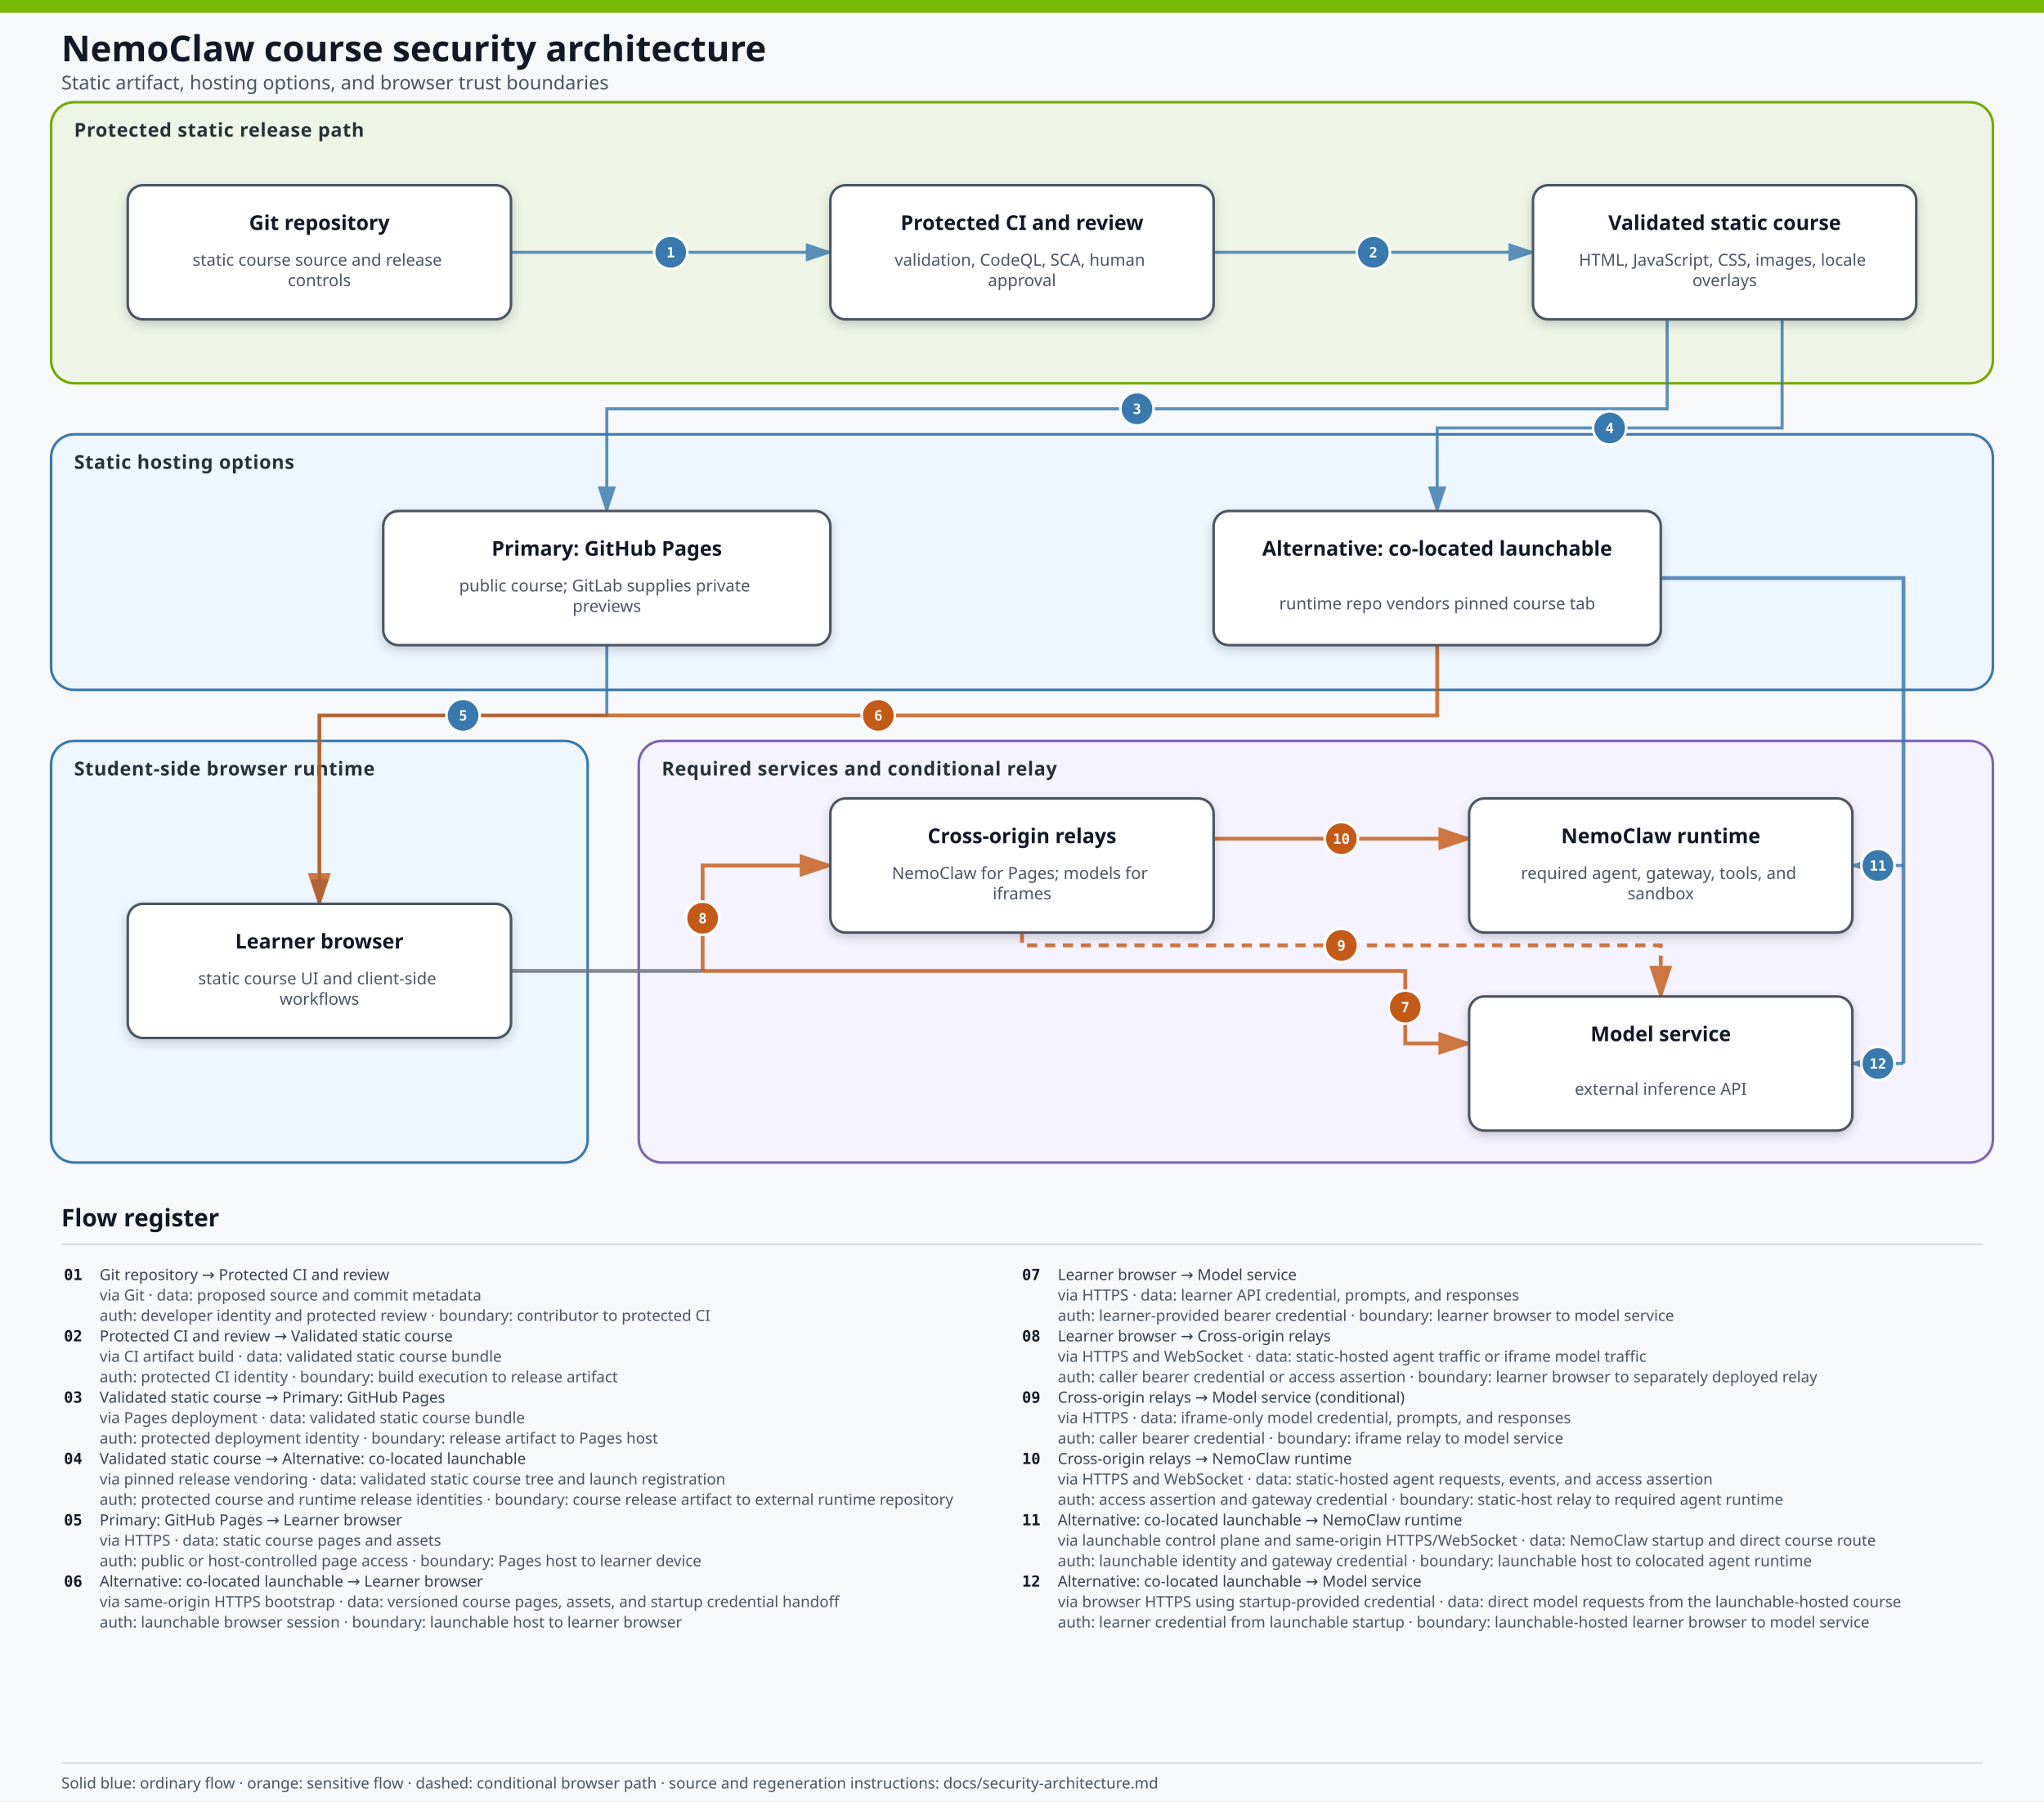
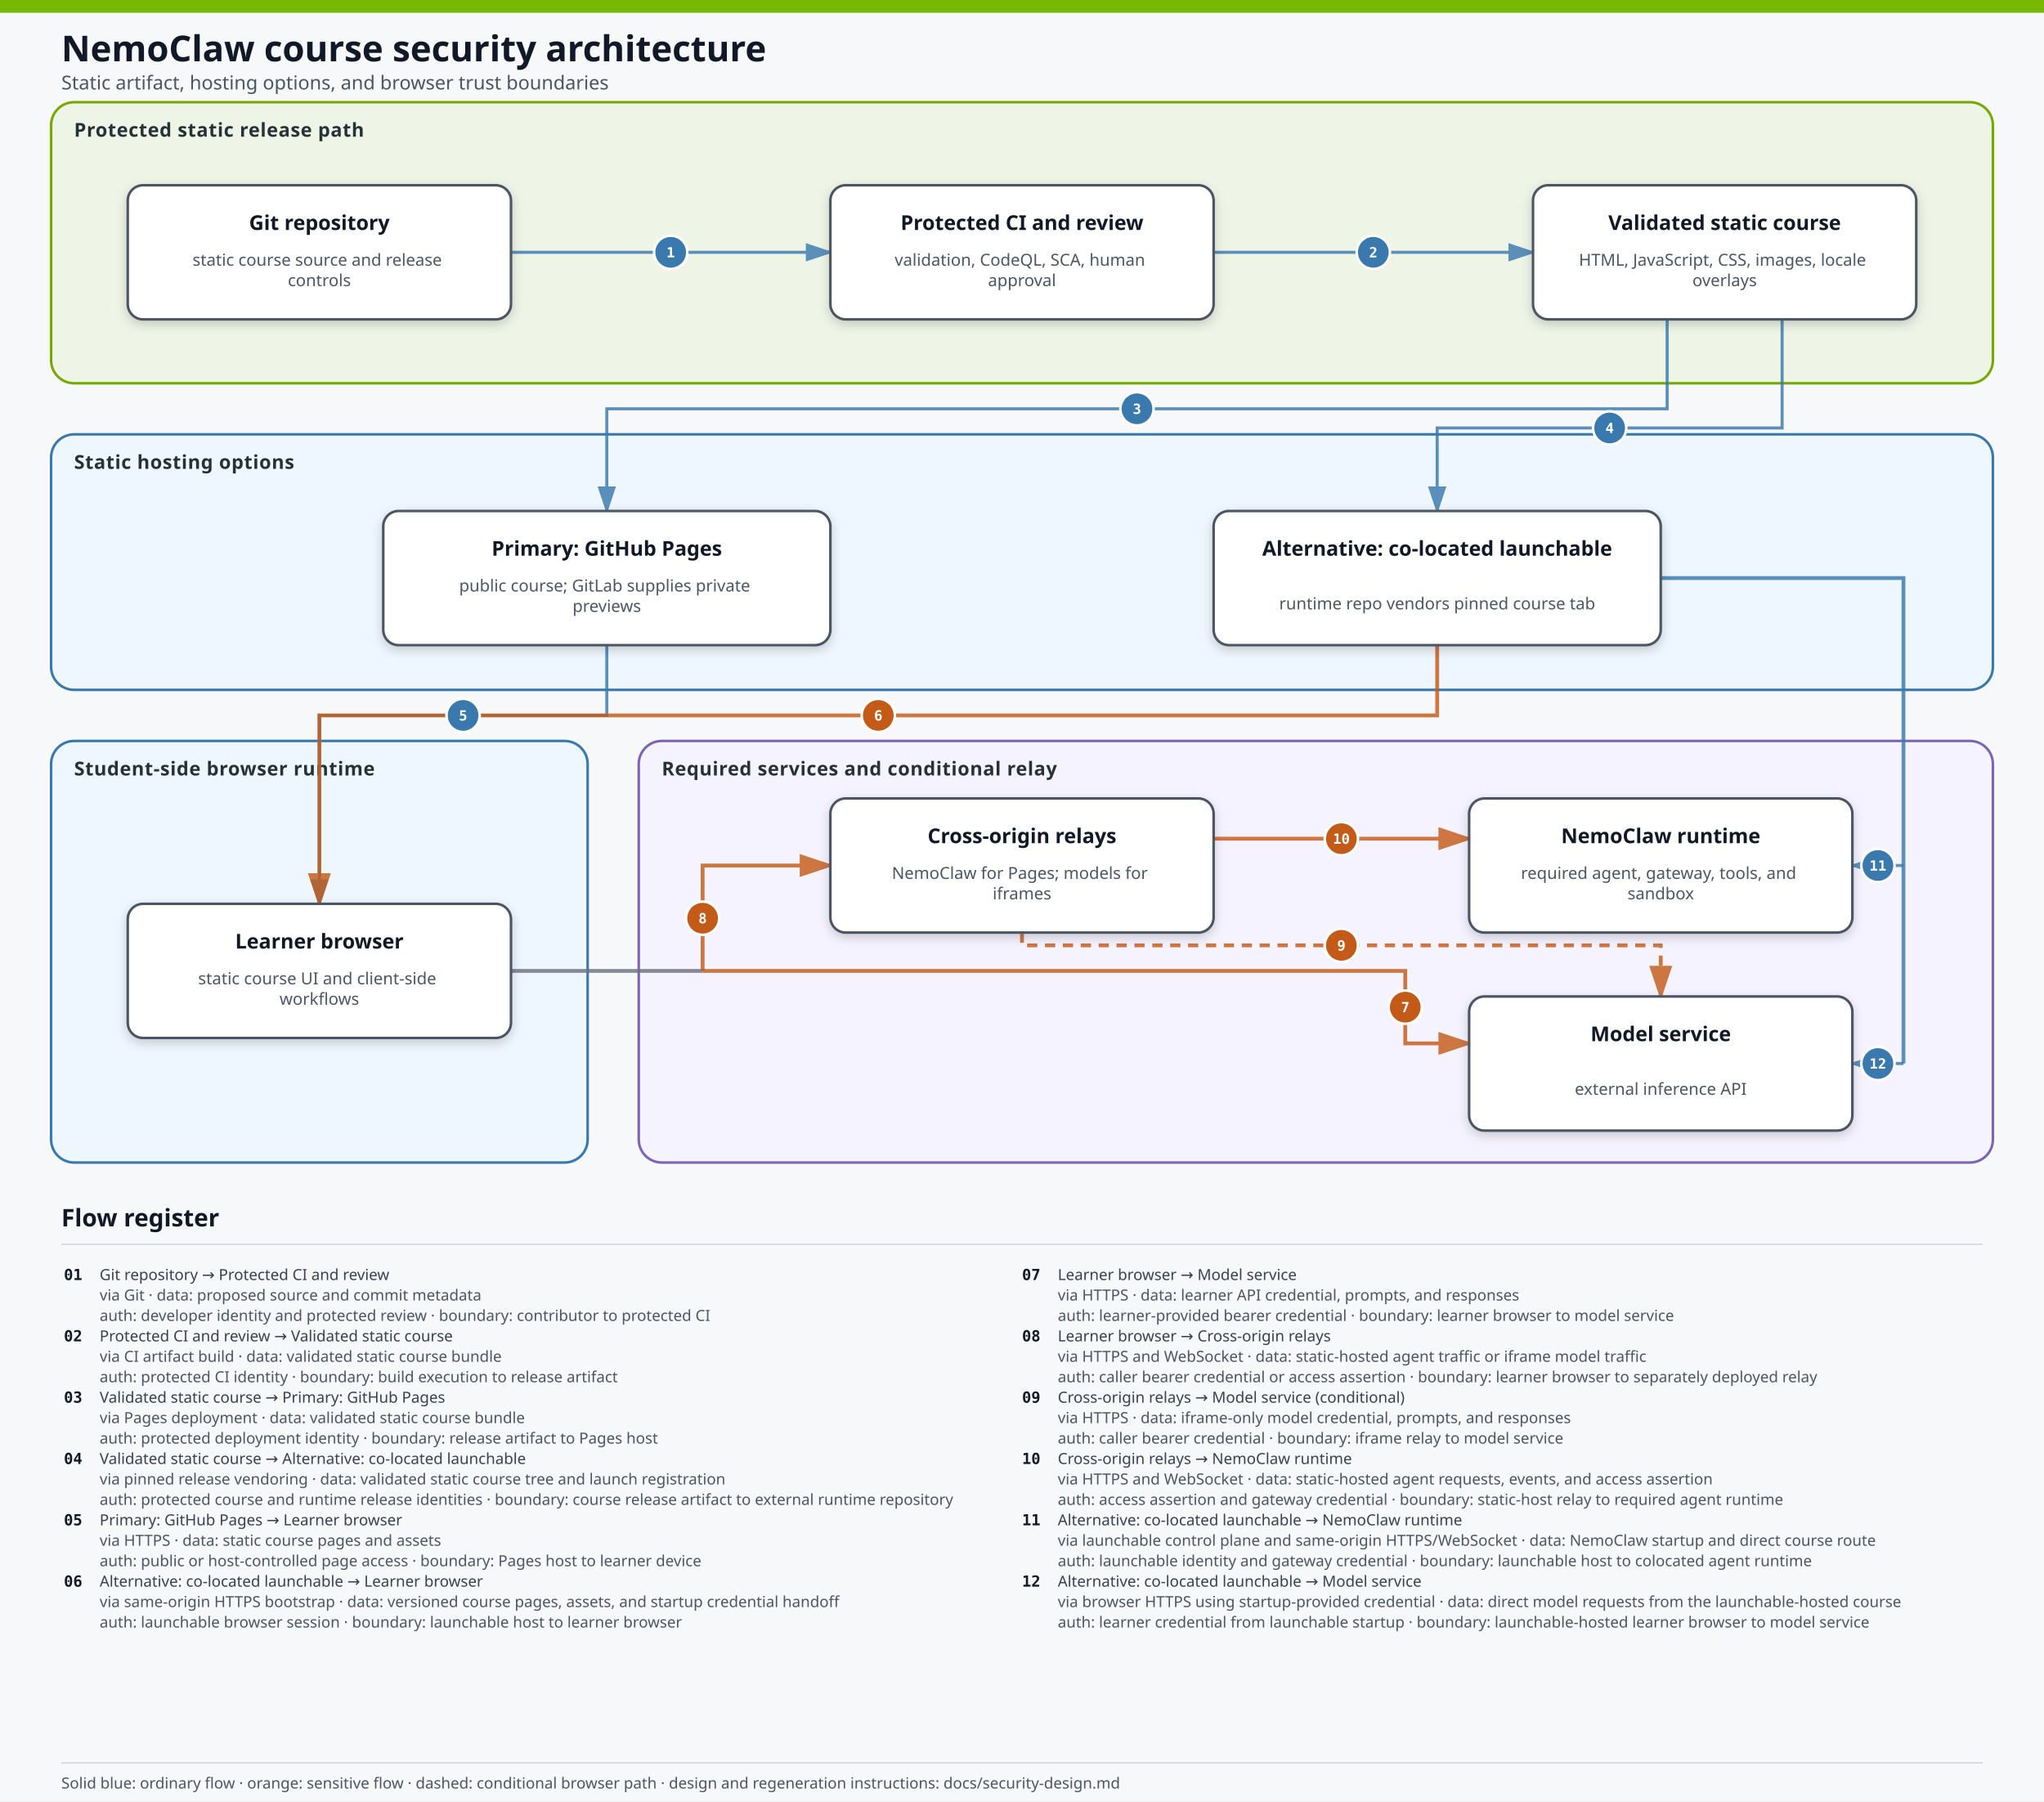
<svg xmlns="http://www.w3.org/2000/svg" viewBox="0 0 1600 1410" role="img" aria-labelledby="title desc" data-architecture-schema="nemoclaw-security-architecture/1">
  <defs>
    <marker id="arrow" markerWidth="10" markerHeight="10" refX="8" refY="3" orient="auto" markerUnits="strokeWidth">
      <path d="M0,0 L0,6 L9,3 z" fill="context-stroke" />
    </marker>
    <filter id="shadow" x="-10%" y="-10%" width="120%" height="130%">
      <feDropShadow dx="0" dy="3" stdDeviation="4" flood-opacity=".18" />
    </filter>
  </defs>
  <style>
  .bg{fill:#f7f8fa}.title{font:700 28px system-ui,sans-serif;fill:#111827}.subtitle{font:15px system-ui,sans-serif;fill:#4b5563}
  .zone{stroke-width:2;rx:18}.zone.supply{fill:#eef5e7;stroke:#76a900}.zone.external{fill:#f5f3ff;stroke:#7c65b5}.zone.gateway{fill:#eef6ff;stroke:#3979ad}.zone.internal{fill:#edf8f1;stroke:#37805a}.zone.host{fill:#fff4e8;stroke:#bf6b24}
  .zone-label{font:700 15px system-ui,sans-serif;letter-spacing:.4px;fill:#263238}.node{fill:#fff;stroke:#4b5563;stroke-width:2;rx:12;filter:url(#shadow)}
  .node.privileged{stroke:#c45a18;stroke-width:3}.node.conditional{stroke-dasharray:8 6}.node-label{font:700 16px system-ui,sans-serif;fill:#111827}.node-detail{font:13px system-ui,sans-serif;fill:#4b5563}
  .edge{fill:none;stroke:#3979ad;stroke-width:2.4;opacity:.82;marker-end:url(#arrow)}.edge.sensitive{stroke:#c45a18;stroke-width:3}.edge.conditional{stroke-dasharray:8 6}
  .trunk{fill:none;stroke:#3979ad;stroke-width:3;opacity:.82}.trunk.neutral{stroke:#6b7280}
  .edge-id{font:700 11px ui-monospace,monospace;fill:#fff}.edge-badge{fill:#3979ad;stroke:#fff;stroke-width:2}.edge-badge.sensitive{fill:#c45a18}
  .legend-title{font:700 19px system-ui,sans-serif;fill:#111827}.legend-text{font:12px system-ui,sans-serif;fill:#374151}.legend-id{font:700 12px ui-monospace,monospace;fill:#111827}
  .note{font:12px system-ui,sans-serif;fill:#4b5563}.rail{fill:#76b900}
</style>
  <rect class="bg" width="1600" height="1410" />
  <rect class="rail" x="0" y="0" width="1600" height="10" />
  <text class="title" x="48" y="48">NemoClaw course security architecture</text>
  <text class="subtitle" x="48" y="70">Static artifact, hosting options, and browser trust boundaries</text>
  <rect class="zone supply" x="40" y="80" width="1520" height="220" />
  <text class="zone-label" x="58" y="107">Protected static release path</text>
  <rect class="zone gateway" x="40" y="340" width="1520" height="200" />
  <text class="zone-label" x="58" y="367">Static hosting options</text>
  <rect class="zone gateway" x="40" y="580" width="420" height="330" />
  <text class="zone-label" x="58" y="607">Student-side browser runtime</text>
  <rect class="zone external" x="500" y="580" width="1060" height="330" />
  <text class="zone-label" x="518" y="607">Required services and conditional relay</text>
  <polyline class="trunk neutral" points="400,760 550,760" />
  <polyline class="trunk" points="1300,452.5 1490,452.5 1490,677.5 1490,832.5" />
  <polyline class="edge" points="400,197.5 525,197.5 525,197.5 650,197.5" />
  <polyline class="edge" points="950,197.5 1075,197.5 1075,197.5 1200,197.5" />
  <polyline class="edge" points="1305,250 1305,320 475,320 475,400" />
  <polyline class="edge" points="1395,250 1395,335 1125,335 1125,400" />
  <polyline class="edge" points="475,505 475,560 250,560 250,707.5" />
  <polyline class="edge sensitive" points="1125,505 1125,560 250,560 250,707.5" />
  <polyline class="edge sensitive" points="550,760 1100,760 1100,816.75 1150,816.75" />
  <polyline class="edge sensitive" points="550,760 550,677.5 650,677.5" />
  <polyline class="edge sensitive conditional" points="800,730 800,740 1300,740 1300,780" />
  <polyline class="edge sensitive" points="950,656.5 1050,656.5 1050,656.5 1150,656.5" />
  <polyline class="edge" points="1490,677.5 1470,677.5 1470,677.5 1450,677.5" />
  <polyline class="edge" points="1490,832.5 1470,832.5 1470,832.5 1450,832.5" />
  <circle class="edge-badge" cx="525" cy="197.5" r="13" />
  <text class="edge-id" x="525" y="201.5" text-anchor="middle">1</text>
  <circle class="edge-badge" cx="1075" cy="197.5" r="13" />
  <text class="edge-id" x="1075" y="201.5" text-anchor="middle">2</text>
  <circle class="edge-badge" cx="890" cy="320" r="13" />
  <text class="edge-id" x="890" y="324" text-anchor="middle">3</text>
  <circle class="edge-badge" cx="1260" cy="335" r="13" />
  <text class="edge-id" x="1260" y="339" text-anchor="middle">4</text>
  <circle class="edge-badge" cx="362.5" cy="560" r="13" />
  <text class="edge-id" x="362.5" y="564" text-anchor="middle">5</text>
  <circle class="edge-badge sensitive" cx="687.5" cy="560" r="13" />
  <text class="edge-id" x="687.5" y="564" text-anchor="middle">6</text>
  <circle class="edge-badge sensitive" cx="1100" cy="788.375" r="13" />
  <text class="edge-id" x="1100" y="792.375" text-anchor="middle">7</text>
  <circle class="edge-badge sensitive" cx="550" cy="718.75" r="13" />
  <text class="edge-id" x="550" y="722.75" text-anchor="middle">8</text>
  <circle class="edge-badge sensitive" cx="1050" cy="740" r="13" />
  <text class="edge-id" x="1050" y="744" text-anchor="middle">9</text>
  <circle class="edge-badge sensitive" cx="1050" cy="656.5" r="13" />
  <text class="edge-id" x="1050" y="660.5" text-anchor="middle">10</text>
  <circle class="edge-badge" cx="1470" cy="677.5" r="13" />
  <text class="edge-id" x="1470" y="681.5" text-anchor="middle">11</text>
  <circle class="edge-badge" cx="1470" cy="832.5" r="13" />
  <text class="edge-id" x="1470" y="836.5" text-anchor="middle">12</text>
  <rect class="node" x="100" y="145" width="300" height="105" />
  <text x="250" y="180" text-anchor="middle" class="node-label">
    <tspan x="250" dy="0">Git repository</tspan>
  </text>
  <text x="250" y="208" text-anchor="middle" class="node-detail">
    <tspan x="250" dy="0">static course source and release</tspan>
    <tspan x="250" dy="16">controls</tspan>
  </text>
  <rect class="node" x="650" y="145" width="300" height="105" />
  <text x="800" y="180" text-anchor="middle" class="node-label">
    <tspan x="800" dy="0">Protected CI and review</tspan>
  </text>
  <text x="800" y="208" text-anchor="middle" class="node-detail">
    <tspan x="800" dy="0">validation, CodeQL, SCA, human</tspan>
    <tspan x="800" dy="16">approval</tspan>
  </text>
  <rect class="node" x="1200" y="145" width="300" height="105" />
  <text x="1350" y="180" text-anchor="middle" class="node-label">
    <tspan x="1350" dy="0">Validated static course</tspan>
  </text>
  <text x="1350" y="208" text-anchor="middle" class="node-detail">
    <tspan x="1350" dy="0">HTML, JavaScript, CSS, images, locale</tspan>
    <tspan x="1350" dy="16">overlays</tspan>
  </text>
  <rect class="node" x="300" y="400" width="350" height="105" />
  <text x="475" y="435" text-anchor="middle" class="node-label">
    <tspan x="475" dy="0">Primary: GitHub Pages</tspan>
  </text>
  <text x="475" y="463" text-anchor="middle" class="node-detail">
    <tspan x="475" dy="0">public course; GitLab supplies private</tspan>
    <tspan x="475" dy="16">previews</tspan>
  </text>
  <rect class="node" x="950" y="400" width="350" height="105" />
  <text x="1125" y="435" text-anchor="middle" class="node-label">
    <tspan x="1125" dy="0">Alternative: co-located launchable</tspan>
  </text>
  <text x="1125" y="477" text-anchor="middle" class="node-detail">
    <tspan x="1125" dy="0">runtime repo vendors pinned course tab</tspan>
  </text>
  <rect class="node" x="100" y="707.5" width="300" height="105" />
  <text x="250" y="742.5" text-anchor="middle" class="node-label">
    <tspan x="250" dy="0">Learner browser</tspan>
  </text>
  <text x="250" y="770.5" text-anchor="middle" class="node-detail">
    <tspan x="250" dy="0">static course UI and client-side</tspan>
    <tspan x="250" dy="16">workflows</tspan>
  </text>
  <rect class="node" x="1150" y="780" width="300" height="105" />
  <text x="1300" y="815" text-anchor="middle" class="node-label">
    <tspan x="1300" dy="0">Model service</tspan>
  </text>
  <text x="1300" y="857" text-anchor="middle" class="node-detail">
    <tspan x="1300" dy="0">external inference API</tspan>
  </text>
  <rect class="node" x="1150" y="625" width="300" height="105" />
  <text x="1300" y="660" text-anchor="middle" class="node-label">
    <tspan x="1300" dy="0">NemoClaw runtime</tspan>
  </text>
  <text x="1300" y="688" text-anchor="middle" class="node-detail">
    <tspan x="1300" dy="0">required agent, gateway, tools, and</tspan>
    <tspan x="1300" dy="16">sandbox</tspan>
  </text>
  <rect class="node" x="650" y="625" width="300" height="105" />
  <text x="800" y="660" text-anchor="middle" class="node-label">
    <tspan x="800" dy="0">Cross-origin relays</tspan>
  </text>
  <text x="800" y="688" text-anchor="middle" class="node-detail">
    <tspan x="800" dy="0">NemoClaw for Pages; models for</tspan>
    <tspan x="800" dy="16">iframes</tspan>
  </text>
  <text class="legend-title" x="48" y="960">Flow register</text>
  <line x1="48" y1="974" x2="1552" y2="974" stroke="#d1d5db" />
  <text class="legend-id" x="50" y="1002">01</text>
  <text class="legend-text" x="78" y="1002">Git repository → Protected CI and review</text>
  <text class="note" x="78" y="1018">via Git · data: proposed source and commit metadata</text>
  <text class="note" x="78" y="1034">auth: developer identity and protected review · boundary: contributor to protected CI</text>
  <text class="legend-id" x="50" y="1050">02</text>
  <text class="legend-text" x="78" y="1050">Protected CI and review → Validated static course</text>
  <text class="note" x="78" y="1066">via CI artifact build · data: validated static course bundle</text>
  <text class="note" x="78" y="1082">auth: protected CI identity · boundary: build execution to release artifact</text>
  <text class="legend-id" x="50" y="1098">03</text>
  <text class="legend-text" x="78" y="1098">Validated static course → Primary: GitHub Pages</text>
  <text class="note" x="78" y="1114">via Pages deployment · data: validated static course bundle</text>
  <text class="note" x="78" y="1130">auth: protected deployment identity · boundary: release artifact to Pages host</text>
  <text class="legend-id" x="50" y="1146">04</text>
  <text class="legend-text" x="78" y="1146">Validated static course → Alternative: co-located launchable</text>
  <text class="note" x="78" y="1162">via pinned release vendoring · data: validated static course tree and launch registration</text>
  <text class="note" x="78" y="1178">auth: protected course and runtime release identities · boundary: course release artifact to external runtime repository</text>
  <text class="legend-id" x="50" y="1194">05</text>
  <text class="legend-text" x="78" y="1194">Primary: GitHub Pages → Learner browser</text>
  <text class="note" x="78" y="1210">via HTTPS · data: static course pages and assets</text>
  <text class="note" x="78" y="1226">auth: public or host-controlled page access · boundary: Pages host to learner device</text>
  <text class="legend-id" x="50" y="1242">06</text>
  <text class="legend-text" x="78" y="1242">Alternative: co-located launchable → Learner browser</text>
  <text class="note" x="78" y="1258">via same-origin HTTPS bootstrap · data: versioned course pages, assets, and startup credential handoff</text>
  <text class="note" x="78" y="1274">auth: launchable browser session · boundary: launchable host to learner browser</text>
  <text class="legend-id" x="800" y="1002">07</text>
  <text class="legend-text" x="828" y="1002">Learner browser → Model service</text>
  <text class="note" x="828" y="1018">via HTTPS · data: learner API credential, prompts, and responses</text>
  <text class="note" x="828" y="1034">auth: learner-provided bearer credential · boundary: learner browser to model service</text>
  <text class="legend-id" x="800" y="1050">08</text>
  <text class="legend-text" x="828" y="1050">Learner browser → Cross-origin relays</text>
  <text class="note" x="828" y="1066">via HTTPS and WebSocket · data: static-hosted agent traffic or iframe model traffic</text>
  <text class="note" x="828" y="1082">auth: caller bearer credential or access assertion · boundary: learner browser to separately deployed relay</text>
  <text class="legend-id" x="800" y="1098">09</text>
  <text class="legend-text" x="828" y="1098">Cross-origin relays → Model service (conditional)</text>
  <text class="note" x="828" y="1114">via HTTPS · data: iframe-only model credential, prompts, and responses</text>
  <text class="note" x="828" y="1130">auth: caller bearer credential · boundary: iframe relay to model service</text>
  <text class="legend-id" x="800" y="1146">10</text>
  <text class="legend-text" x="828" y="1146">Cross-origin relays → NemoClaw runtime</text>
  <text class="note" x="828" y="1162">via HTTPS and WebSocket · data: static-hosted agent requests, events, and access assertion</text>
  <text class="note" x="828" y="1178">auth: access assertion and gateway credential · boundary: static-host relay to required agent runtime</text>
  <text class="legend-id" x="800" y="1194">11</text>
  <text class="legend-text" x="828" y="1194">Alternative: co-located launchable → NemoClaw runtime</text>
  <text class="note" x="828" y="1210">via launchable control plane and same-origin HTTPS/WebSocket · data: NemoClaw startup and direct course route</text>
  <text class="note" x="828" y="1226">auth: launchable identity and gateway credential · boundary: launchable host to colocated agent runtime</text>
  <text class="legend-id" x="800" y="1242">12</text>
  <text class="legend-text" x="828" y="1242">Alternative: co-located launchable → Model service</text>
  <text class="note" x="828" y="1258">via browser HTTPS using startup-provided credential · data: direct model requests from the launchable-hosted course</text>
  <text class="note" x="828" y="1274">auth: learner credential from launchable startup · boundary: launchable-hosted learner browser to model service</text>
  <line x1="48" y1="1380" x2="1552" y2="1380" stroke="#d1d5db" />
-   <text class="note" x="48" y="1400">Solid blue: ordinary flow · orange: sensitive flow · dashed: conditional browser path · source and regeneration instructions: docs/security-architecture.md</text>
+   <text class="note" x="48" y="1400">Solid blue: ordinary flow · orange: sensitive flow · dashed: conditional browser path · design and regeneration instructions: docs/security-design.md</text>
</svg>
